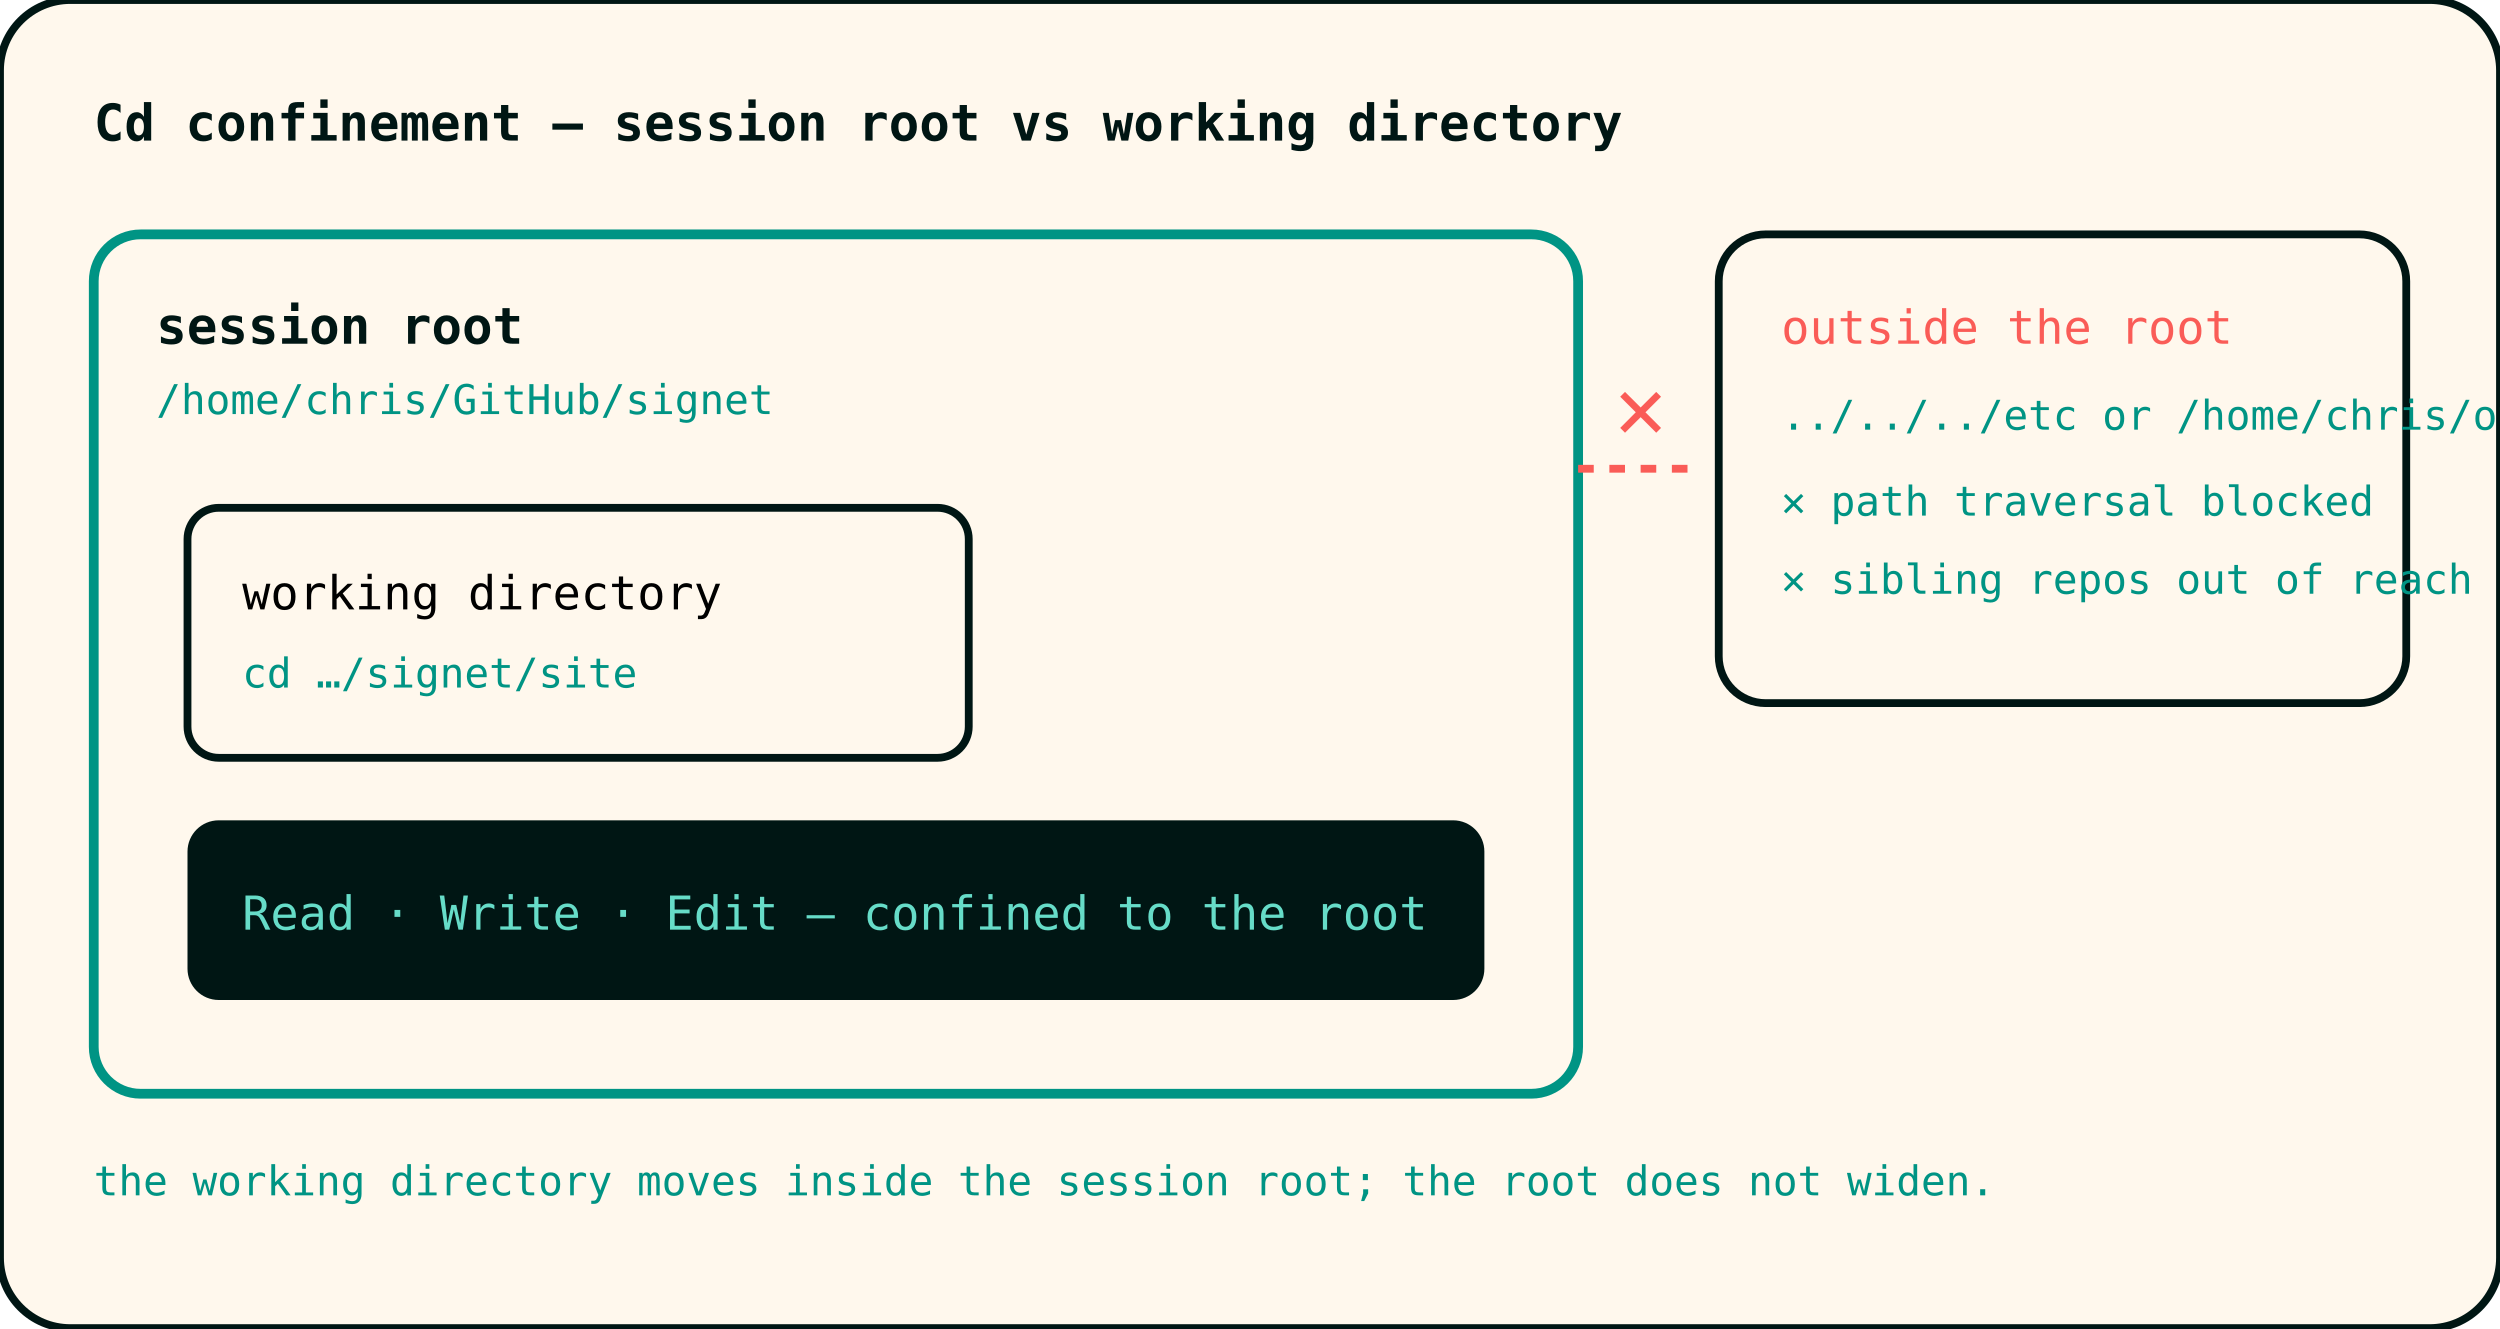
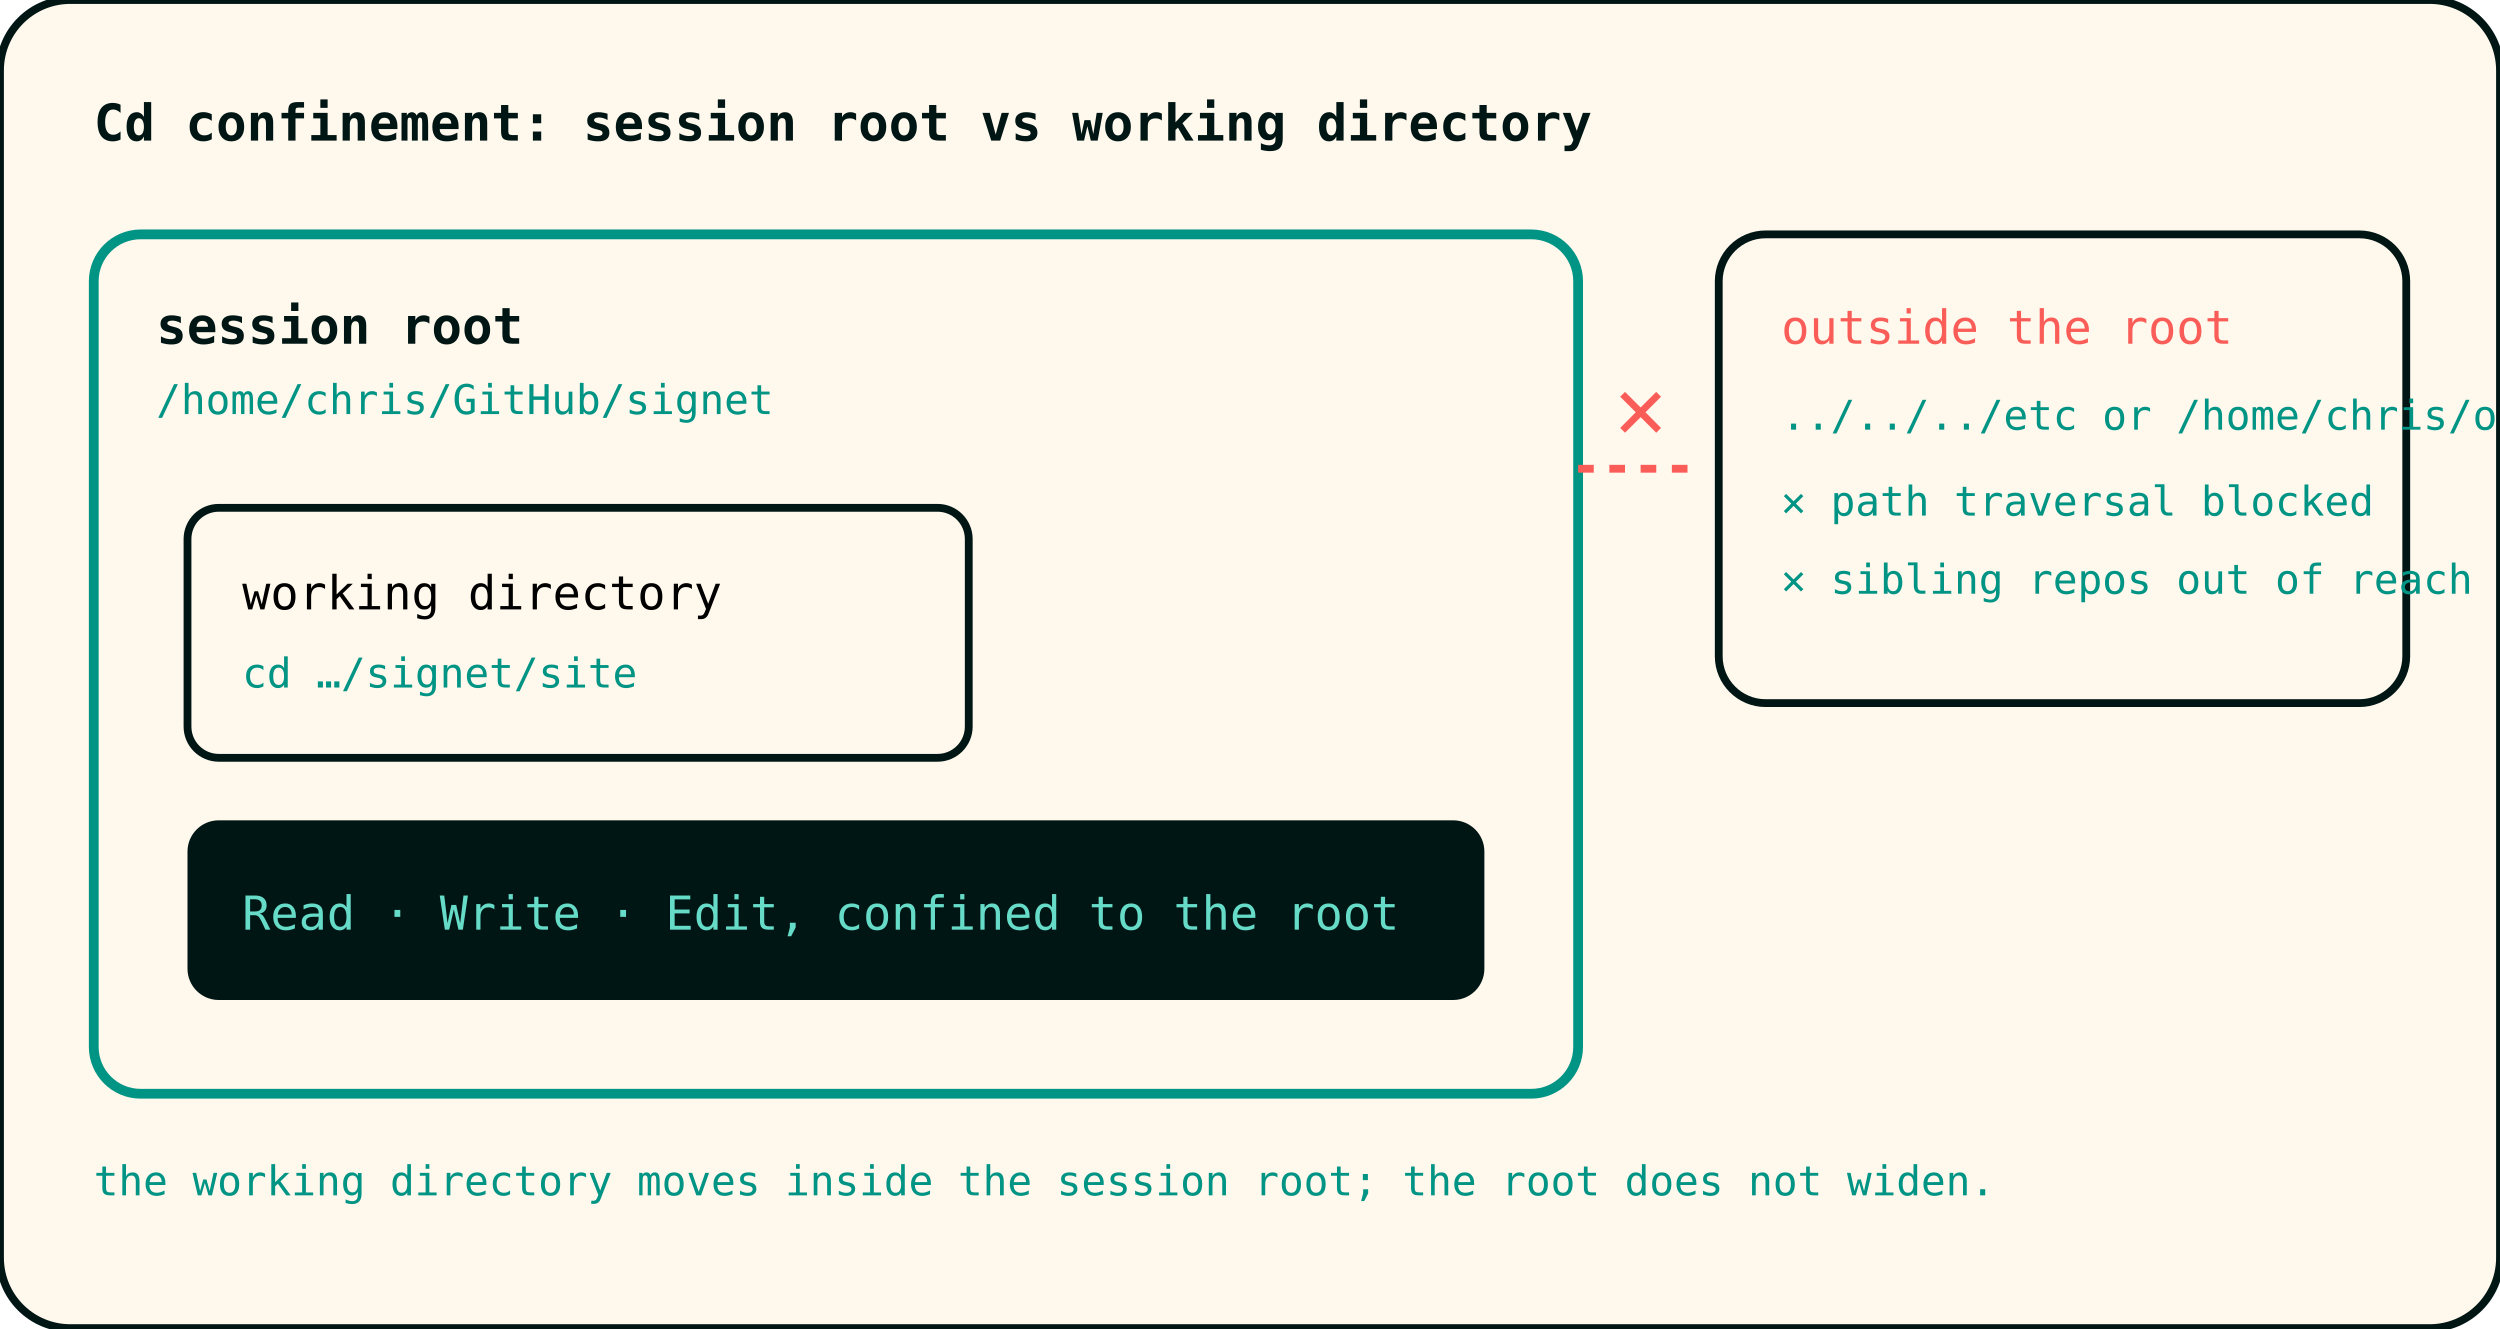
<svg xmlns="http://www.w3.org/2000/svg" viewBox="0 0 640 340" width="640" height="340" role="img" aria-label="Cd confinement: a session root and a working directory, with file access confined inside the session root">
  <style>
    .box { fill: #FFF8ED; stroke: #001614; stroke-width: 2; }
    .lbl { font-family: 'Geist Mono', ui-monospace, monospace; font-size: 13px; fill: #001614; }
    .sub { font-family: 'Geist Mono', ui-monospace, monospace; font-size: 10.5px; fill: #009484; }
    .mono { font-family: 'Geist Mono', ui-monospace, monospace; }
    .inside { animation: inside 2.8s ease-in-out infinite; }
    @keyframes inside { 0%,100%{ opacity:.5 } 50%{ opacity:1 } }
    .outside { animation: outside 2.8s ease-in-out infinite; }
    @keyframes outside { 0%,100%{ opacity:1 } 50%{ opacity:.3 } }
    @media (prefers-reduced-motion: reduce){ .inside,.outside{ animation:none; opacity:.85 } }
  </style>
  <rect x="0" y="0" width="640" height="340" rx="18" class="box" />
-   <text x="24" y="36" class="lbl" font-weight="bold">Cd confinement — session root vs working directory</text>
+   <text x="24" y="36" class="lbl" font-weight="bold">Cd confinement: session root vs working directory</text>
  <g transform="translate(24 60)">
    <rect width="380" height="220" rx="12" fill="#FFF8ED" stroke="#009484" stroke-width="2.5" />
    <text x="16" y="28" class="lbl" font-weight="bold">session root</text>
    <text x="16" y="46" class="sub">/home/chris/GitHub/signet</text>
    <rect x="24" y="70" width="200" height="64" rx="8" class="box inside" />
    <text x="38" y="96" class="mono" font-size="12">working directory</text>
    <text x="38" y="116" class="sub">cd …/signet/site</text>
    <rect x="24" y="150" width="332" height="46" rx="8" fill="#001614" />
-     <text x="38" y="178" class="mono" font-size="12" fill="#66DCC8">Read · Write · Edit — confined to the root</text>
+     <text x="38" y="178" class="mono" font-size="12" fill="#66DCC8">Read · Write · Edit, confined to the root</text>
  </g>
  <g transform="translate(440 60)">
    <rect width="176" height="120" rx="12" class="box outside" stroke="#FA5C57" stroke-width="2.5" />
    <text x="16" y="28" class="mono" font-size="12" fill="#FA5C57">outside the root</text>
    <text x="16" y="50" class="sub">../../../etc or /home/chris/other</text>
    <text x="16" y="72" class="sub">✕ path traversal blocked</text>
    <text x="16" y="92" class="sub">✕ sibling repos out of reach</text>
  </g>
  <path d="M404 120 L 436 120" stroke="#FA5C57" stroke-width="2" stroke-dasharray="4 4" />
  <text x="420" y="112" text-anchor="middle" class="mono" font-size="22" fill="#FA5C57">✕</text>
  <text x="24" y="306" class="sub">the working directory moves inside the session root; the root does not widen.</text>
</svg>
